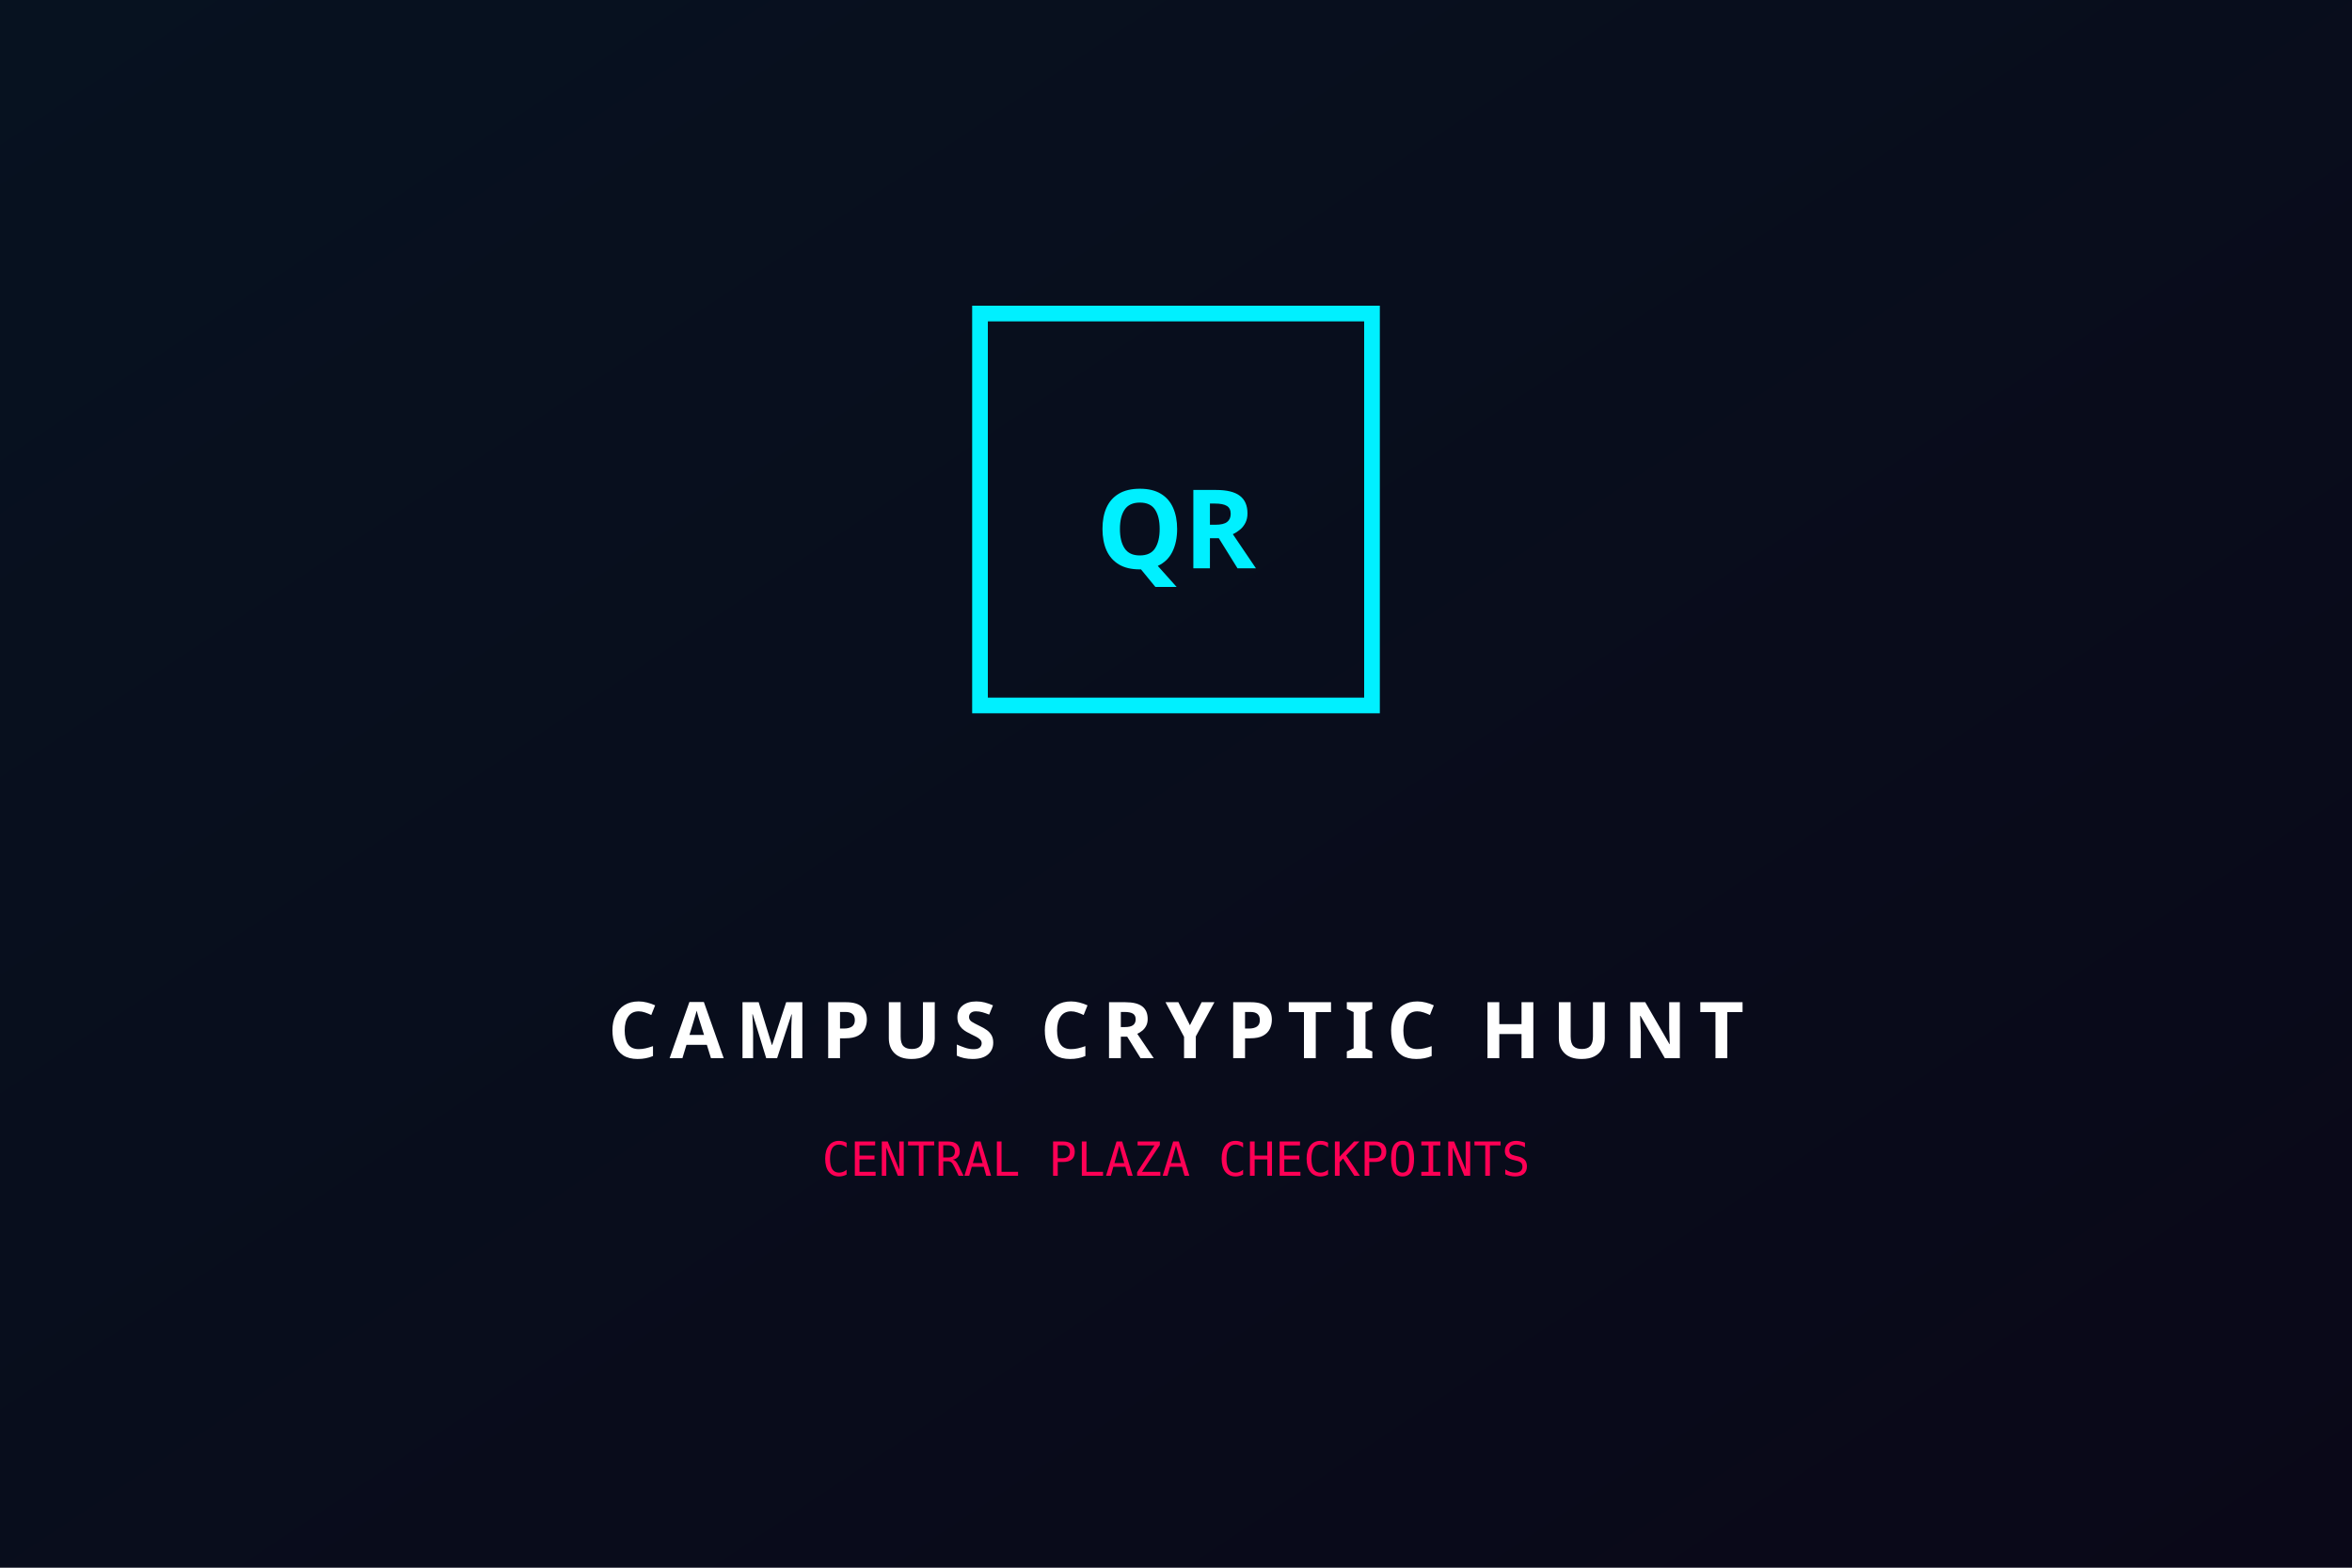
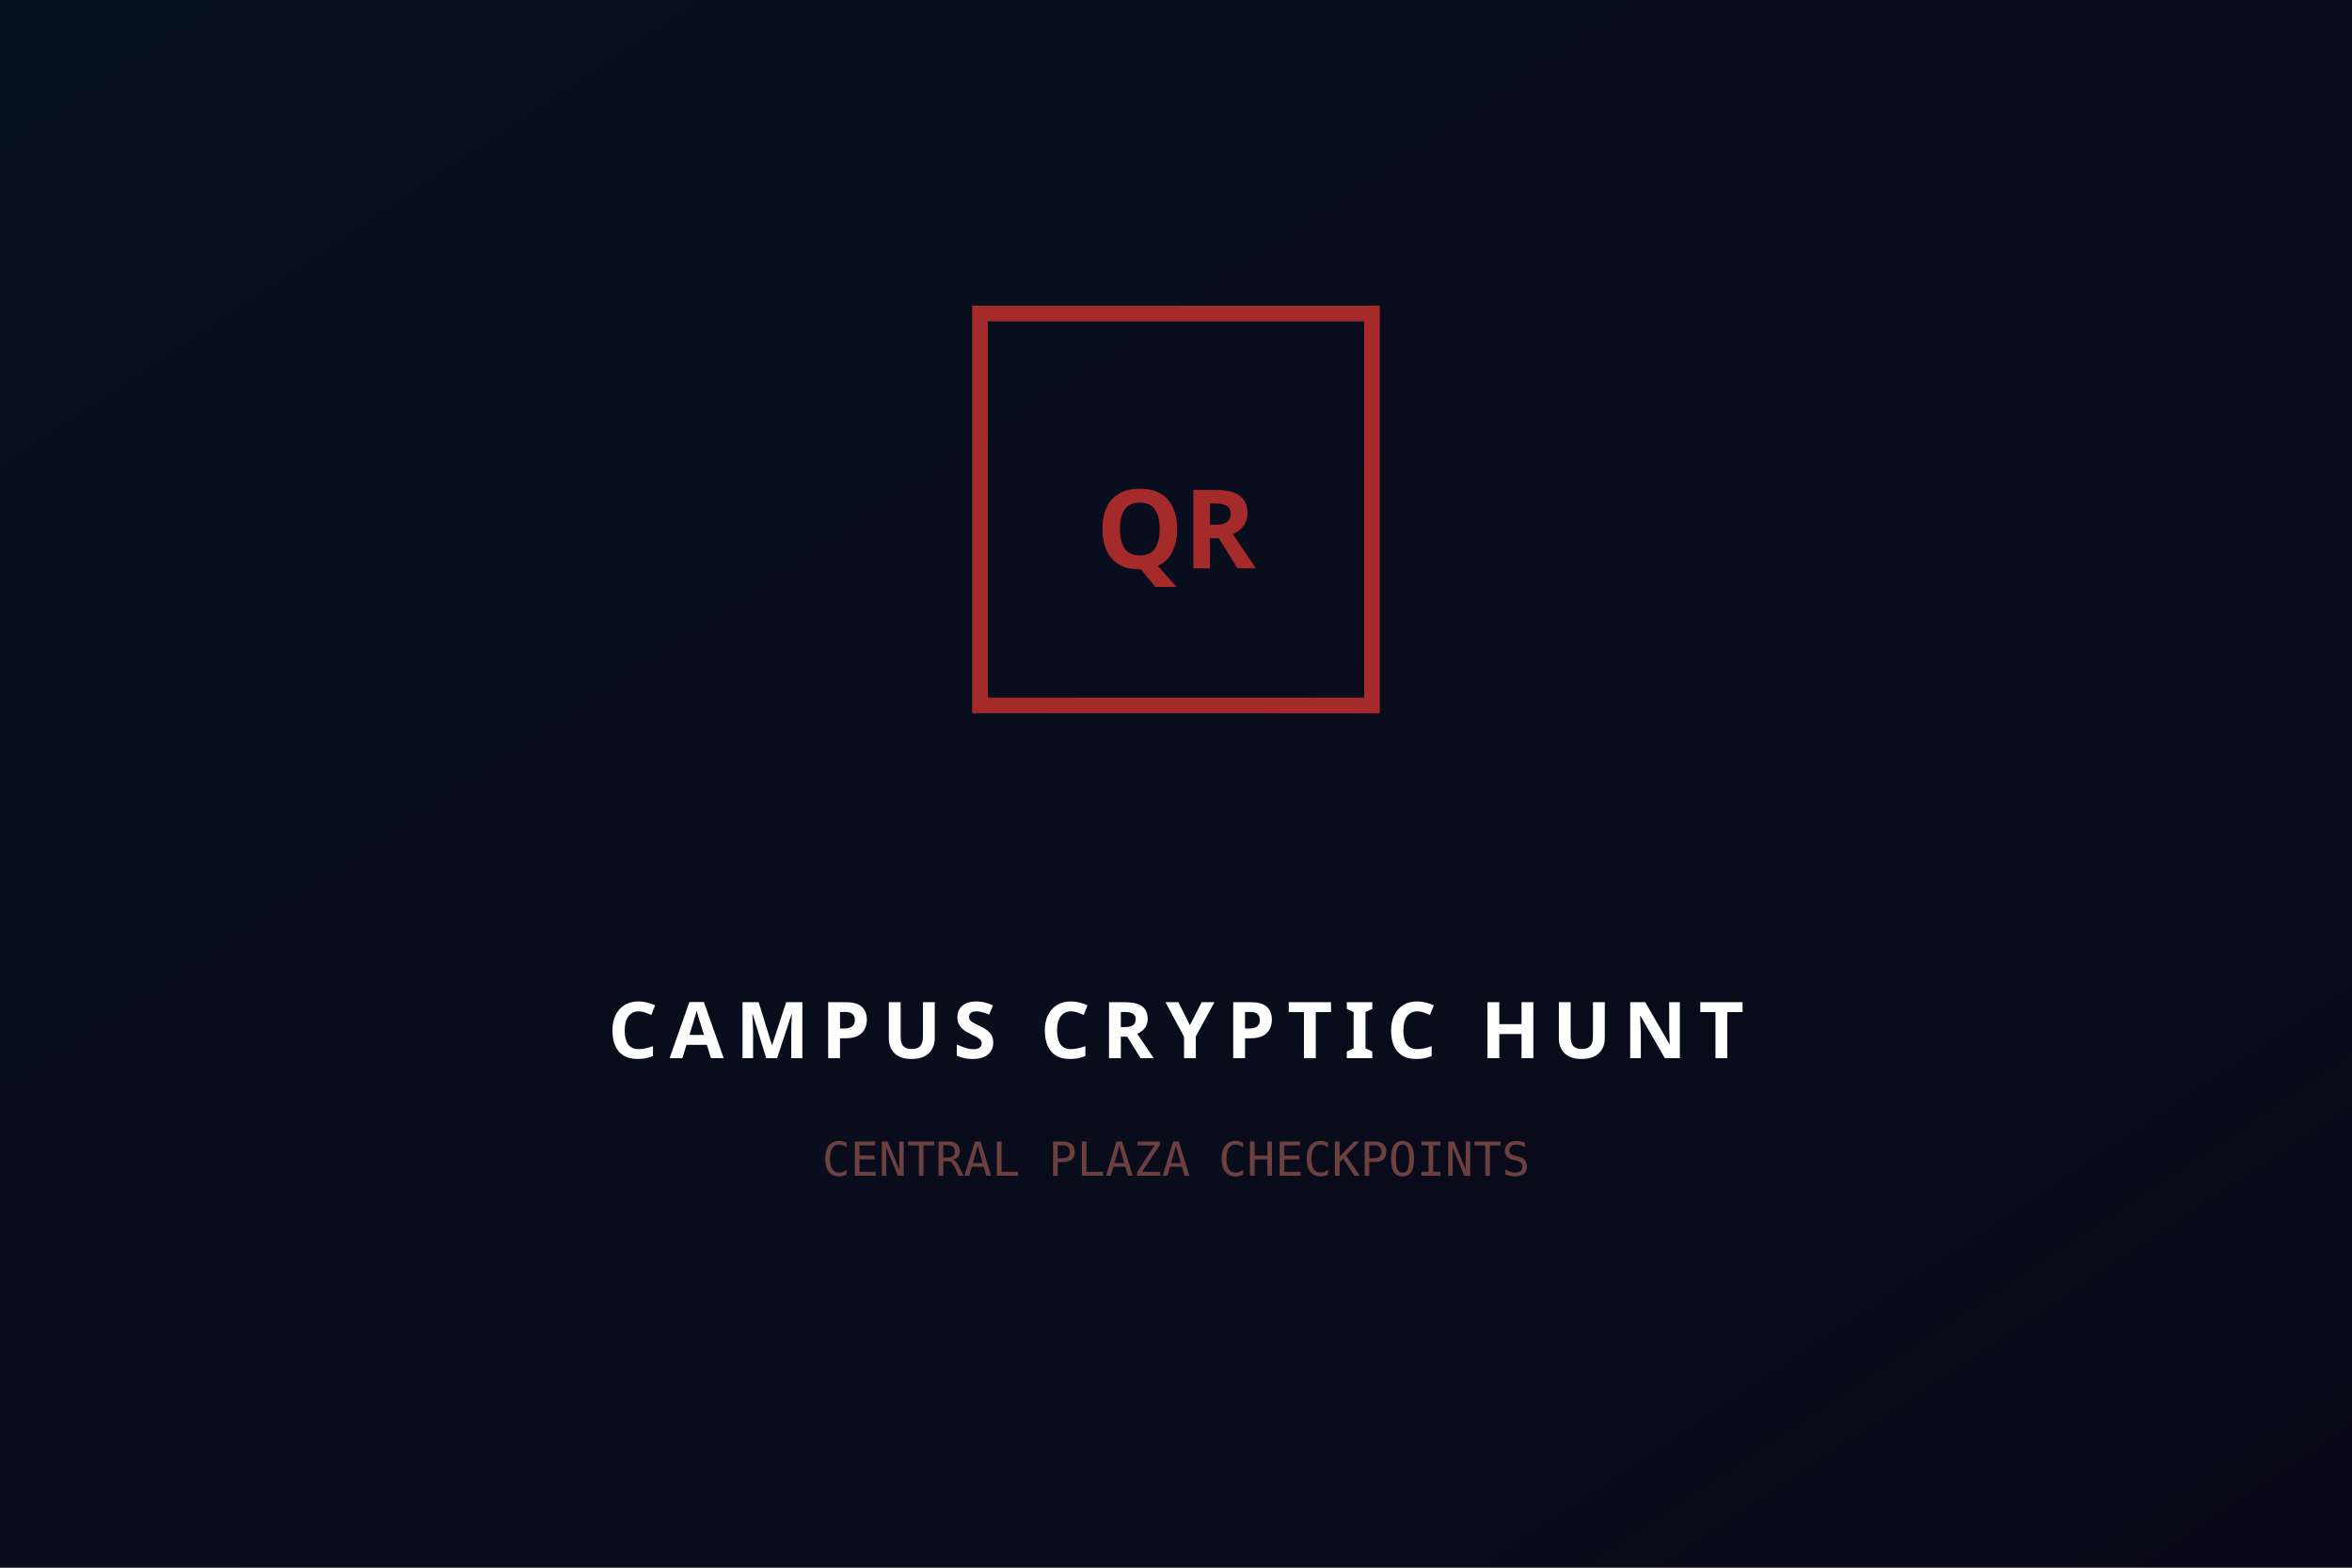
<svg xmlns="http://www.w3.org/2000/svg" viewBox="0 0 600 400" width="600" height="400">
  <defs>
    <linearGradient id="g4" x1="0%" y1="0%" x2="100%" y2="100%">
      <stop offset="0%" stop-color="#071220" />
      <stop offset="100%" stop-color="#0a0818" />
    </linearGradient>
  </defs>
  <rect width="600" height="400" fill="url(#g4)" />
-   <rect x="250" y="80" width="100" height="100" fill="none" stroke="#00f0ff" stroke-width="4" />
-   <text x="300" y="145" font-family="'Orbitron', sans-serif" font-size="28" font-weight="900" fill="#00f0ff" text-anchor="middle">QR</text>
+   <rect x="250" y="80" width="100" height="100" fill="none" stroke="#A52A2A" stroke-width="4" />
+   <text x="300" y="145" font-family="'Orbitron', sans-serif" font-size="28" font-weight="900" fill="#A52A2A" text-anchor="middle">QR</text>
  <text x="300" y="270" font-family="'Orbitron', sans-serif" font-size="20" font-weight="900" fill="#ffffff" text-anchor="middle" letter-spacing="3">CAMPUS CRYPTIC HUNT</text>
-   <text x="300" y="300" font-family="'JetBrains Mono', monospace" font-size="12" fill="#ff0055" text-anchor="middle">CENTRAL PLAZA CHECKPOINTS</text>
+   <text x="300" y="300" font-family="'JetBrains Mono', monospace" font-size="12" fill="#6C403E" text-anchor="middle">CENTRAL PLAZA CHECKPOINTS</text>
</svg>
